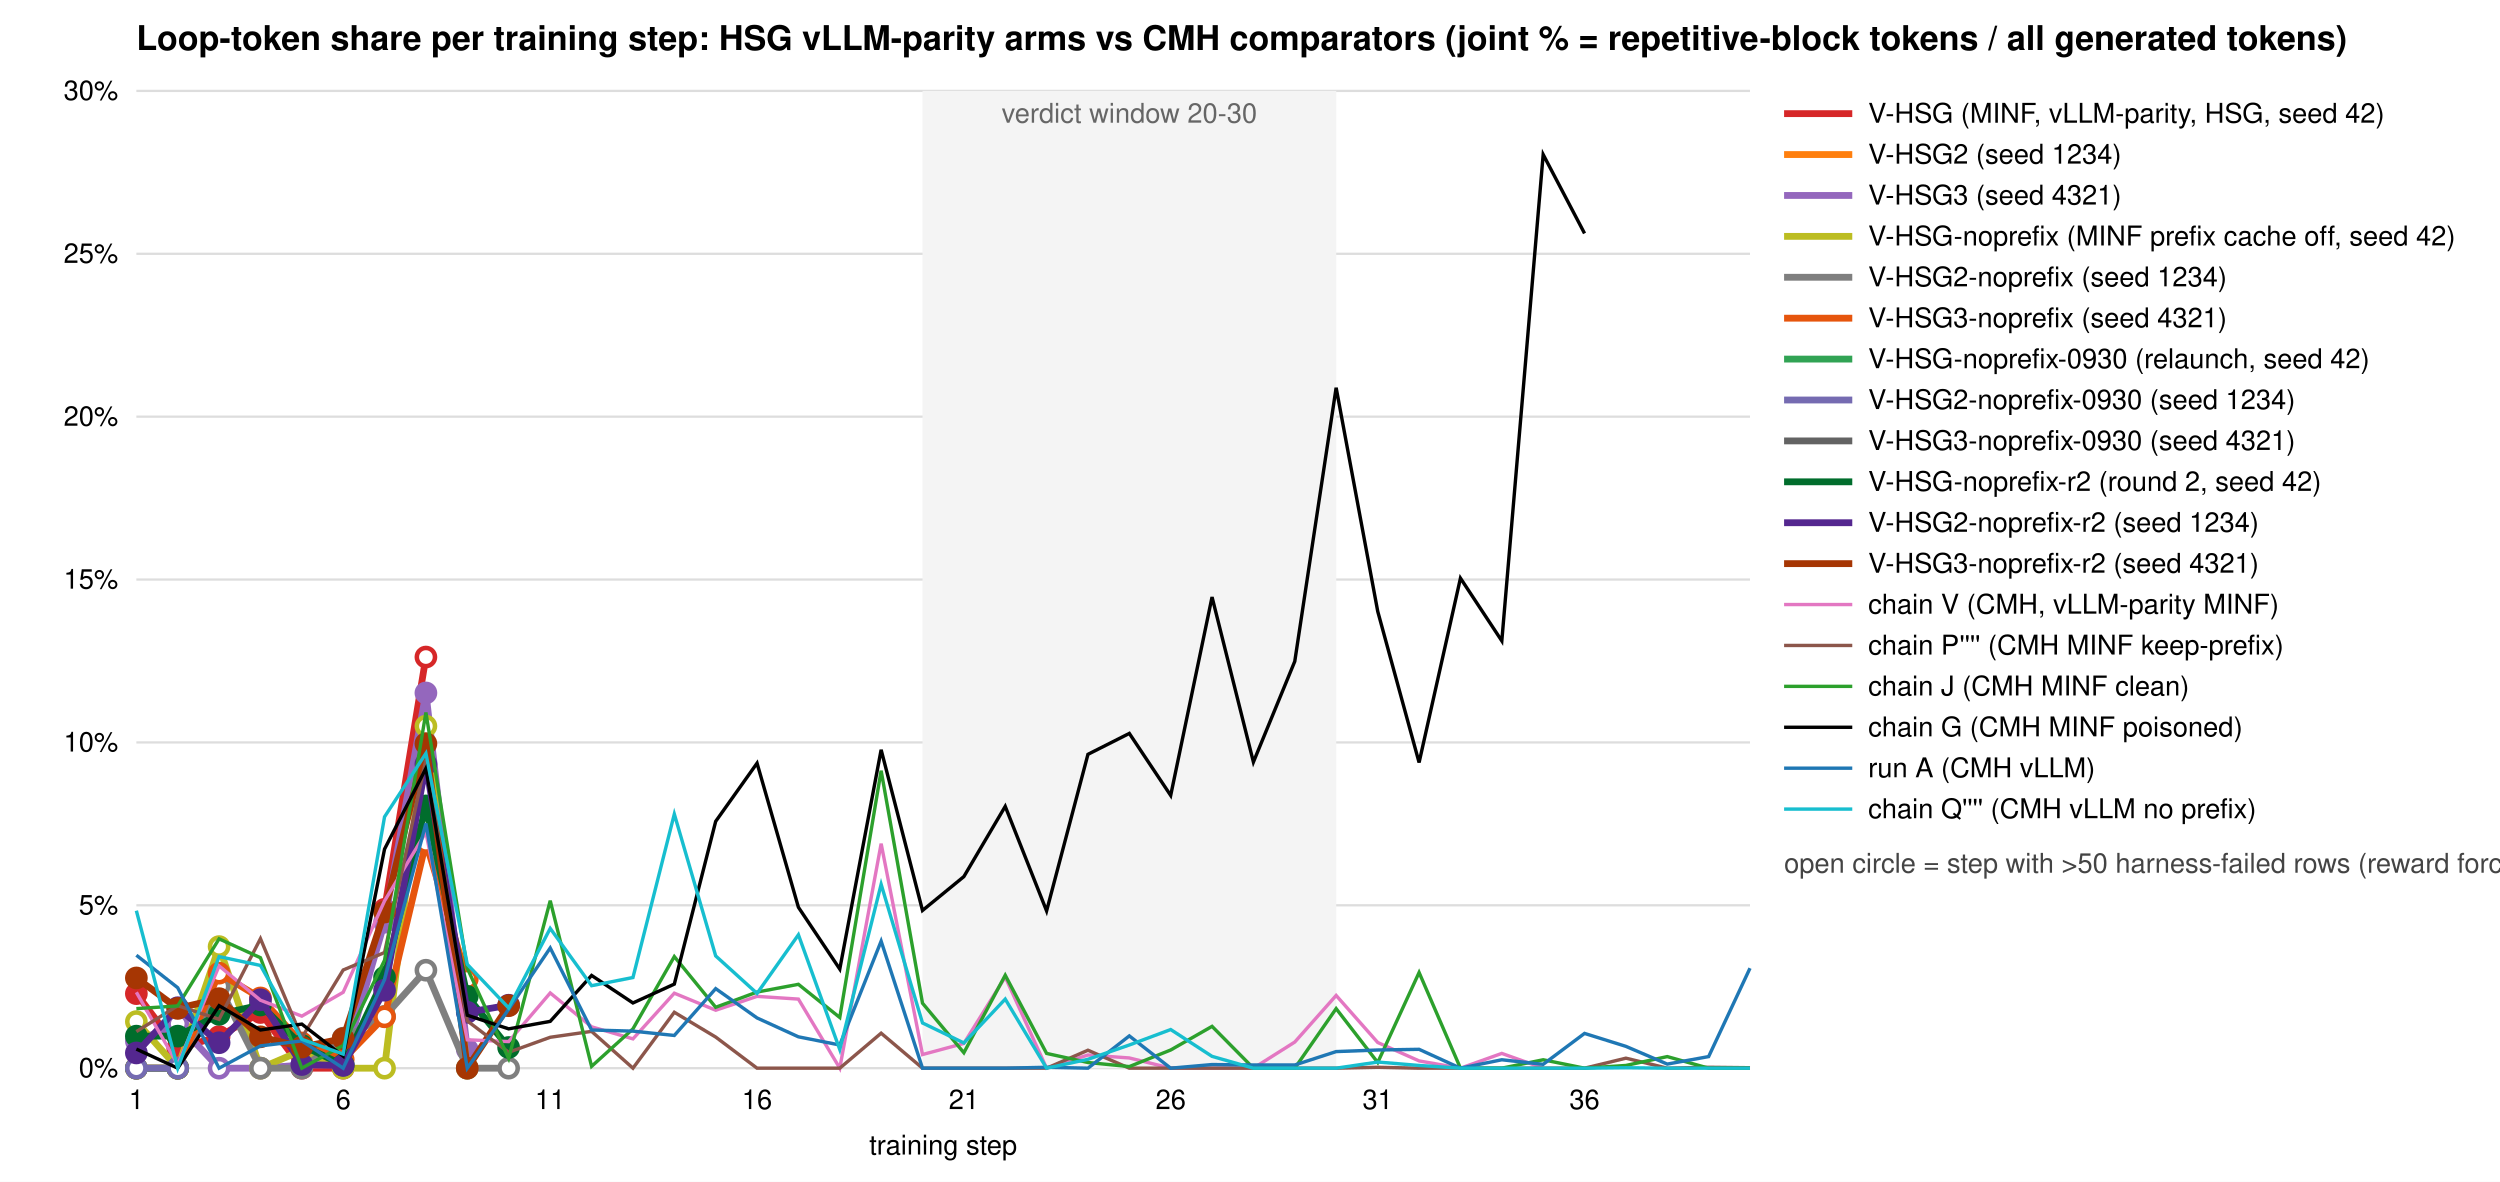
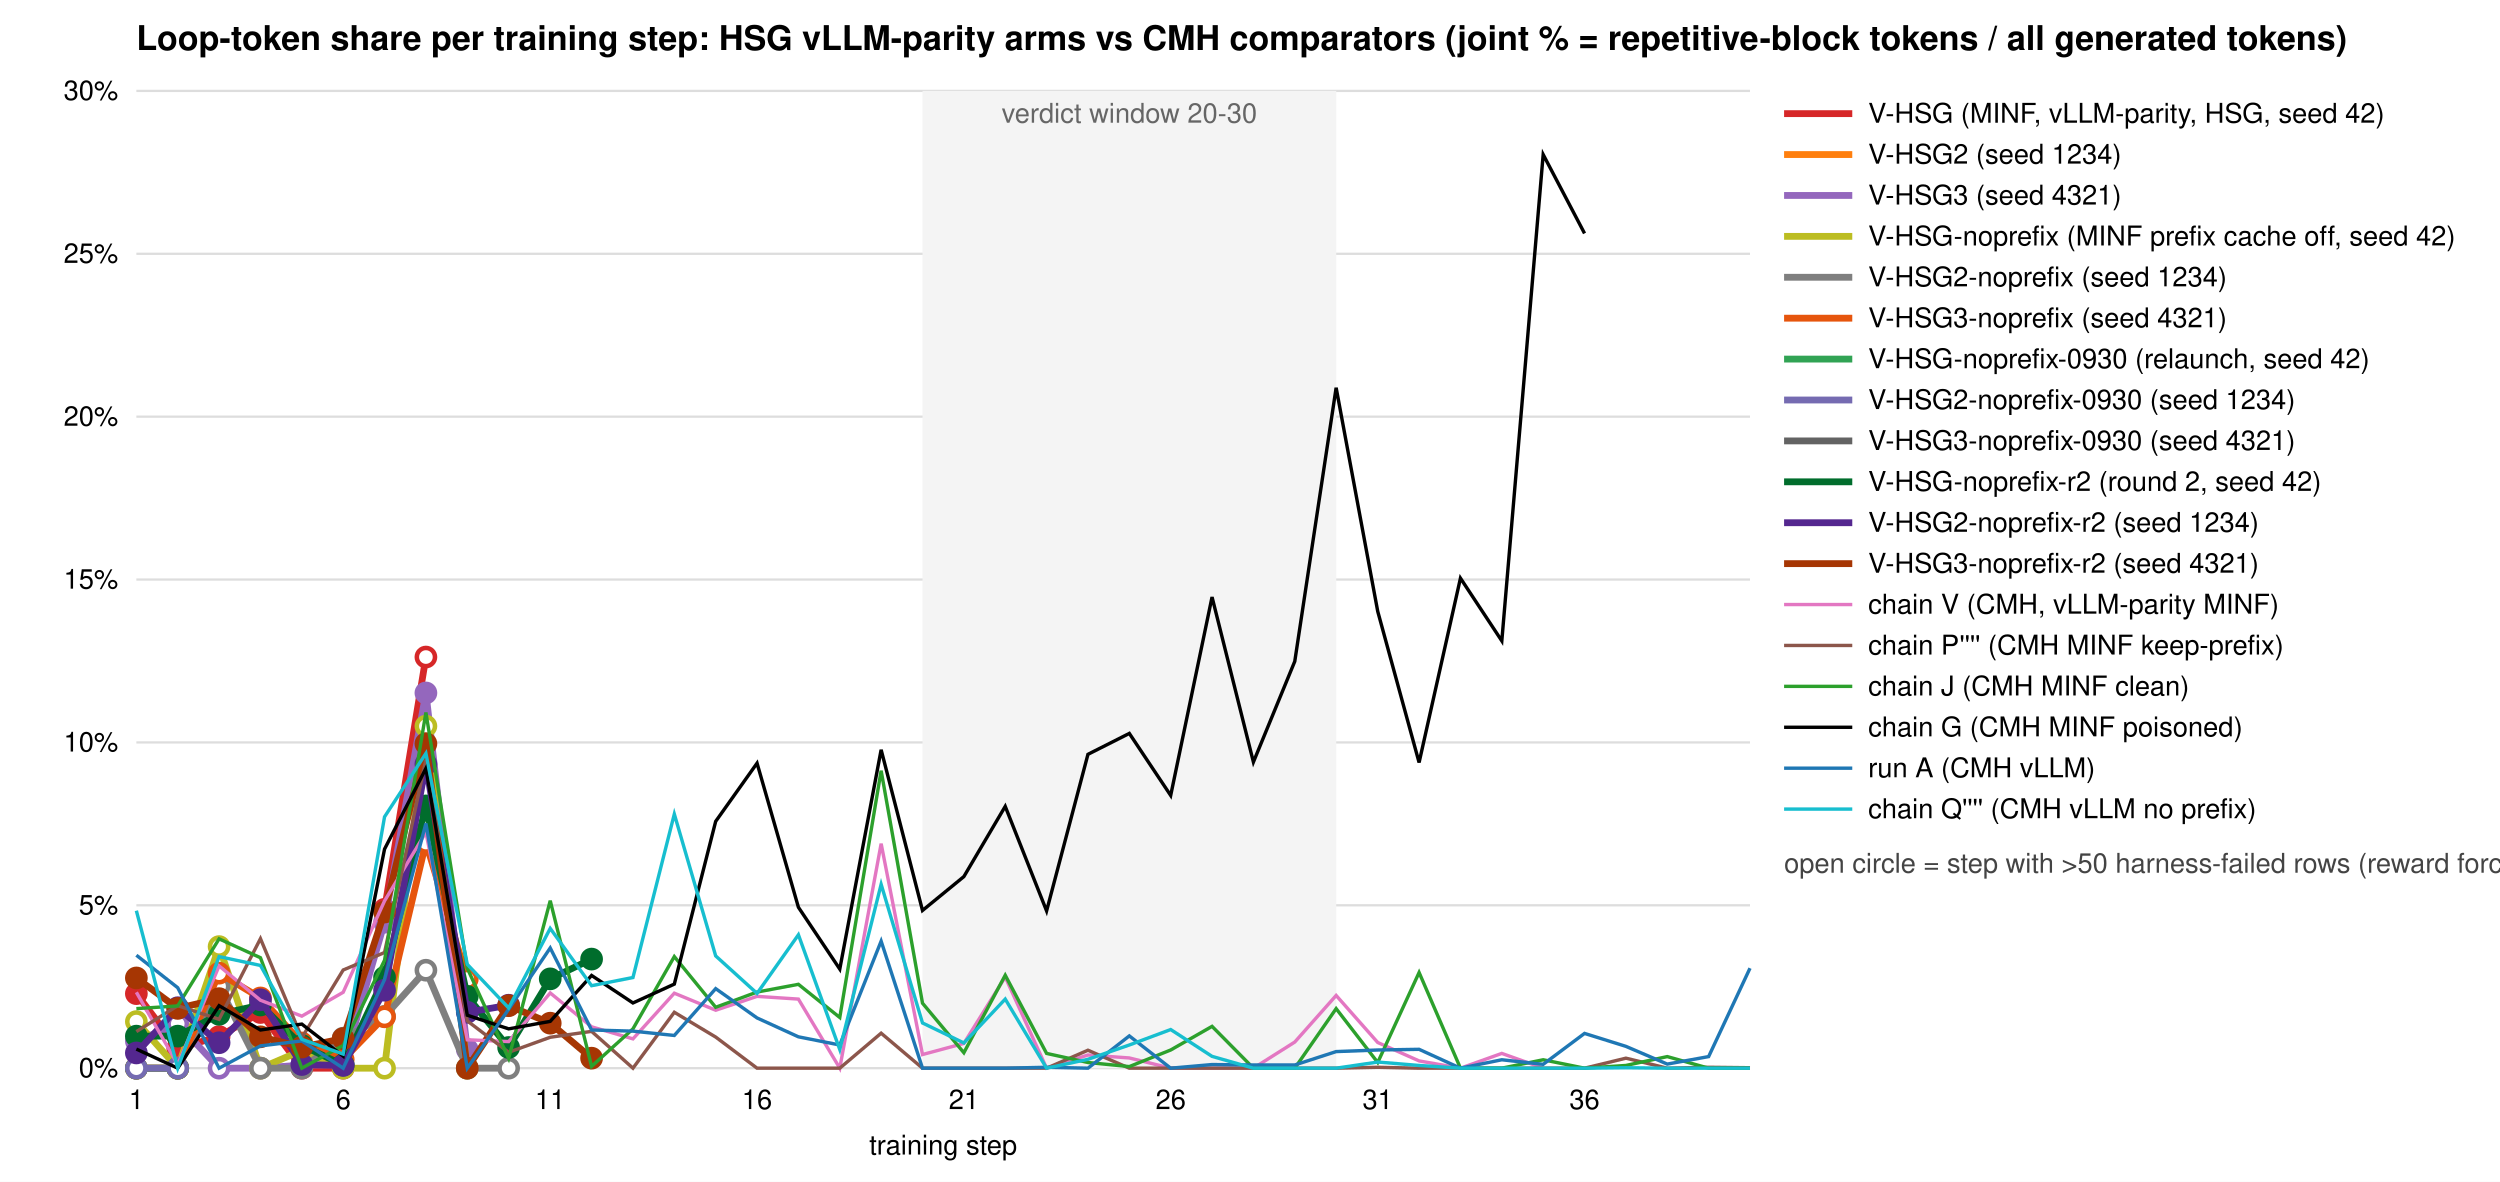
<svg xmlns="http://www.w3.org/2000/svg" width="1100" height="520" font-family="Helvetica,Arial" font-size="12">
  <rect width="1100" height="520" fill="white" />
  <text x="60" y="22" font-size="15" font-weight="bold">Loop-token share per training step: HSG vLLM-parity arms vs CMH comparators (joint % = repetitive-block tokens / all generated tokens)</text>
  <line x1="60" y1="470.0" x2="770" y2="470.0" stroke="#ddd" />
  <text x="52" y="474.0" text-anchor="end">0%</text>
  <line x1="60" y1="398.333" x2="770" y2="398.333" stroke="#ddd" />
  <text x="52" y="402.333" text-anchor="end">5%</text>
  <line x1="60" y1="326.667" x2="770" y2="326.667" stroke="#ddd" />
  <text x="52" y="330.667" text-anchor="end">10%</text>
  <line x1="60" y1="255.0" x2="770" y2="255.0" stroke="#ddd" />
  <text x="52" y="259.0" text-anchor="end">15%</text>
  <line x1="60" y1="183.333" x2="770" y2="183.333" stroke="#ddd" />
  <text x="52" y="187.333" text-anchor="end">20%</text>
  <line x1="60" y1="111.667" x2="770" y2="111.667" stroke="#ddd" />
  <text x="52" y="115.667" text-anchor="end">25%</text>
  <line x1="60" y1="40.0" x2="770" y2="40.0" stroke="#ddd" />
  <text x="52" y="44.0" text-anchor="end">30%</text>
  <text x="60.0" y="488" text-anchor="middle">1</text>
  <text x="151.026" y="488" text-anchor="middle">6</text>
  <text x="242.051" y="488" text-anchor="middle">11</text>
  <text x="333.077" y="488" text-anchor="middle">16</text>
  <text x="424.103" y="488" text-anchor="middle">21</text>
  <text x="515.128" y="488" text-anchor="middle">26</text>
  <text x="606.154" y="488" text-anchor="middle">31</text>
  <text x="697.179" y="488" text-anchor="middle">36</text>
  <text x="415.0" y="508" text-anchor="middle">training step</text>
  <rect x="405.897" y="40" width="182.051" height="430" fill="#f4f4f4" />
  <text x="496.923" y="54" text-anchor="middle" fill="#666">verdict window 20-30</text>
  <polyline fill="none" stroke="#d62728" stroke-width="3" points="60.0,437.2 78.2,461.2 96.4,456.1 114.6,445.5 132.8,470.0 151.0,470.0 169.2,400.1 187.4,289.1" />
  <circle cx="60.0" cy="437.2" r="4" fill="#d62728" stroke="#d62728" stroke-width="2" />
  <circle cx="78.2" cy="461.2" r="4" fill="#d62728" stroke="#d62728" stroke-width="2" />
  <circle cx="96.4" cy="456.1" r="4" fill="#d62728" stroke="#d62728" stroke-width="2" />
  <circle cx="114.6" cy="445.5" r="4" fill="#d62728" stroke="#d62728" stroke-width="2" />
  <circle cx="132.8" cy="470.0" r="4" fill="white" stroke="#d62728" stroke-width="2" />
  <circle cx="151.0" cy="470.0" r="4" fill="white" stroke="#d62728" stroke-width="2" />
  <circle cx="169.2" cy="400.1" r="4" fill="white" stroke="#d62728" stroke-width="2" />
  <circle cx="187.4" cy="289.1" r="4" fill="white" stroke="#d62728" stroke-width="2" />
  <line x1="785" y1="50" x2="815" y2="50" stroke="#d62728" stroke-width="3" />
  <text x="822" y="54">V-HSG (MINF, vLLM-parity, HSG, seed 42)</text>
  <polyline fill="none" stroke="#ff7f0e" stroke-width="3" points="60.0,470.0 78.2,470.0" />
  <circle cx="60.0" cy="470.0" r="4" fill="white" stroke="#ff7f0e" stroke-width="2" />
  <circle cx="78.2" cy="470.0" r="4" fill="white" stroke="#ff7f0e" stroke-width="2" />
  <line x1="785" y1="68" x2="815" y2="68" stroke="#ff7f0e" stroke-width="3" />
  <text x="822" y="72">V-HSG2 (seed 1234)</text>
  <polyline fill="none" stroke="#9467bd" stroke-width="3" points="60.0,458.1 78.2,450.5 96.4,470.0 114.6,470.0 132.8,468.6 151.0,468.5 169.2,405.8 187.4,304.9 205.6,461.8" />
  <circle cx="60.0" cy="458.1" r="4" fill="white" stroke="#9467bd" stroke-width="2" />
  <circle cx="78.2" cy="450.5" r="4" fill="white" stroke="#9467bd" stroke-width="2" />
  <circle cx="96.4" cy="470.0" r="4" fill="white" stroke="#9467bd" stroke-width="2" />
  <circle cx="114.6" cy="470.0" r="4" fill="white" stroke="#9467bd" stroke-width="2" />
  <circle cx="132.8" cy="468.6" r="4" fill="white" stroke="#9467bd" stroke-width="2" />
  <circle cx="151.0" cy="468.5" r="4" fill="white" stroke="#9467bd" stroke-width="2" />
  <circle cx="169.2" cy="405.8" r="4" fill="#9467bd" stroke="#9467bd" stroke-width="2" />
  <circle cx="187.4" cy="304.9" r="4" fill="#9467bd" stroke="#9467bd" stroke-width="2" />
  <circle cx="205.6" cy="461.8" r="4" fill="#9467bd" stroke="#9467bd" stroke-width="2" />
  <line x1="785" y1="86" x2="815" y2="86" stroke="#9467bd" stroke-width="3" />
  <text x="822" y="90">V-HSG3 (seed 4321)</text>
  <polyline fill="none" stroke="#bcbd22" stroke-width="3" points="60.0,449.5 78.2,470.0 96.4,416.5 114.6,470.0 132.8,462.2 151.0,470.0 169.2,470.0 187.4,319.5 205.6,470.0" />
  <circle cx="60.0" cy="449.5" r="4" fill="white" stroke="#bcbd22" stroke-width="2" />
  <circle cx="78.2" cy="470.0" r="4" fill="#bcbd22" stroke="#bcbd22" stroke-width="2" />
  <circle cx="96.4" cy="416.5" r="4" fill="white" stroke="#bcbd22" stroke-width="2" />
  <circle cx="114.6" cy="470.0" r="4" fill="white" stroke="#bcbd22" stroke-width="2" />
  <circle cx="132.8" cy="462.2" r="4" fill="white" stroke="#bcbd22" stroke-width="2" />
  <circle cx="151.0" cy="470.0" r="4" fill="white" stroke="#bcbd22" stroke-width="2" />
  <circle cx="169.2" cy="470.0" r="4" fill="white" stroke="#bcbd22" stroke-width="2" />
  <circle cx="187.4" cy="319.5" r="4" fill="white" stroke="#bcbd22" stroke-width="2" />
  <circle cx="205.6" cy="470.0" r="4" fill="white" stroke="#bcbd22" stroke-width="2" />
  <line x1="785" y1="104" x2="815" y2="104" stroke="#bcbd22" stroke-width="3" />
  <text x="822" y="108">V-HSG-noprefix (MINF prefix cache off, seed 42)</text>
  <polyline fill="none" stroke="#7f7f7f" stroke-width="3" points="60.0,470.0 78.2,470.0 96.4,434.0 114.6,470.0 132.8,470.0 151.0,456.8 169.2,447.2 187.4,426.9 205.6,470.0 223.8,470.0" />
  <circle cx="60.0" cy="470.0" r="4" fill="white" stroke="#7f7f7f" stroke-width="2" />
  <circle cx="78.2" cy="470.0" r="4" fill="white" stroke="#7f7f7f" stroke-width="2" />
  <circle cx="96.4" cy="434.0" r="4" fill="white" stroke="#7f7f7f" stroke-width="2" />
  <circle cx="114.6" cy="470.0" r="4" fill="white" stroke="#7f7f7f" stroke-width="2" />
  <circle cx="132.8" cy="470.0" r="4" fill="white" stroke="#7f7f7f" stroke-width="2" />
  <circle cx="151.0" cy="456.8" r="4" fill="white" stroke="#7f7f7f" stroke-width="2" />
  <circle cx="169.2" cy="447.2" r="4" fill="white" stroke="#7f7f7f" stroke-width="2" />
  <circle cx="187.4" cy="426.9" r="4" fill="white" stroke="#7f7f7f" stroke-width="2" />
  <circle cx="205.6" cy="470.0" r="4" fill="white" stroke="#7f7f7f" stroke-width="2" />
  <circle cx="223.8" cy="470.0" r="4" fill="white" stroke="#7f7f7f" stroke-width="2" />
  <line x1="785" y1="122" x2="815" y2="122" stroke="#7f7f7f" stroke-width="3" />
  <text x="822" y="126">V-HSG2-noprefix (seed 1234)</text>
  <polyline fill="none" stroke="#e6550d" stroke-width="3" points="60.0,470.0 78.2,470.0 96.4,428.2 114.6,439.1 132.8,458.9 151.0,466.2 169.2,447.4 187.4,370.7 205.6,430.8" />
  <circle cx="60.0" cy="470.0" r="4" fill="white" stroke="#e6550d" stroke-width="2" />
  <circle cx="78.2" cy="470.0" r="4" fill="white" stroke="#e6550d" stroke-width="2" />
  <circle cx="96.4" cy="428.2" r="4" fill="white" stroke="#e6550d" stroke-width="2" />
  <circle cx="114.6" cy="439.1" r="4" fill="white" stroke="#e6550d" stroke-width="2" />
  <circle cx="132.8" cy="458.9" r="4" fill="white" stroke="#e6550d" stroke-width="2" />
  <circle cx="151.0" cy="466.2" r="4" fill="#e6550d" stroke="#e6550d" stroke-width="2" />
  <circle cx="169.2" cy="447.4" r="4" fill="white" stroke="#e6550d" stroke-width="2" />
  <circle cx="187.4" cy="370.7" r="4" fill="white" stroke="#e6550d" stroke-width="2" />
  <circle cx="205.6" cy="430.8" r="4" fill="white" stroke="#e6550d" stroke-width="2" />
  <line x1="785" y1="140" x2="815" y2="140" stroke="#e6550d" stroke-width="3" />
  <text x="822" y="144">V-HSG3-noprefix (seed 4321)</text>
  <polyline fill="none" stroke="#31a354" stroke-width="3" points="60.0,470.0 78.2,470.0" />
  <circle cx="60.0" cy="470.0" r="4" fill="white" stroke="#31a354" stroke-width="2" />
  <circle cx="78.2" cy="470.0" r="4" fill="white" stroke="#31a354" stroke-width="2" />
  <line x1="785" y1="158" x2="815" y2="158" stroke="#31a354" stroke-width="3" />
  <text x="822" y="162">V-HSG-noprefix-0930 (relaunch, seed 42)</text>
  <polyline fill="none" stroke="#756bb1" stroke-width="3" points="60.0,470.0 78.2,470.0" />
  <circle cx="60.0" cy="470.0" r="4" fill="white" stroke="#756bb1" stroke-width="2" />
  <circle cx="78.2" cy="470.0" r="4" fill="white" stroke="#756bb1" stroke-width="2" />
  <line x1="785" y1="176" x2="815" y2="176" stroke="#756bb1" stroke-width="3" />
  <text x="822" y="180">V-HSG2-noprefix-0930 (seed 1234)</text>
  <line x1="785" y1="194" x2="815" y2="194" stroke="#636363" stroke-width="3" />
  <text x="822" y="198">V-HSG3-noprefix-0930 (seed 4321)</text>
-   <polyline fill="none" stroke="#006d2c" stroke-width="3" points="60.0,455.9 78.2,455.9 96.4,446.3 114.6,442.2 132.8,460.0 151.0,468.6 169.2,430.0 187.4,354.6 205.6,438.4 223.8,460.9" />
+   <polyline fill="none" stroke="#006d2c" stroke-width="3" points="60.0,455.9 78.2,455.9 96.4,446.3 114.6,442.2 132.8,460.0 151.0,468.6 169.2,430.0 187.4,354.6 205.6,438.4 223.8,460.9 242.1,430.7 260.3,422.0" />
  <circle cx="60.0" cy="455.9" r="4" fill="#006d2c" stroke="#006d2c" stroke-width="2" />
  <circle cx="78.2" cy="455.9" r="4" fill="#006d2c" stroke="#006d2c" stroke-width="2" />
  <circle cx="96.4" cy="446.3" r="4" fill="#006d2c" stroke="#006d2c" stroke-width="2" />
  <circle cx="114.6" cy="442.2" r="4" fill="#006d2c" stroke="#006d2c" stroke-width="2" />
  <circle cx="132.8" cy="460.0" r="4" fill="#006d2c" stroke="#006d2c" stroke-width="2" />
  <circle cx="151.0" cy="468.6" r="4" fill="#006d2c" stroke="#006d2c" stroke-width="2" />
  <circle cx="169.2" cy="430.0" r="4" fill="#006d2c" stroke="#006d2c" stroke-width="2" />
  <circle cx="187.4" cy="354.6" r="4" fill="#006d2c" stroke="#006d2c" stroke-width="2" />
  <circle cx="205.6" cy="438.4" r="4" fill="#006d2c" stroke="#006d2c" stroke-width="2" />
  <circle cx="223.8" cy="460.9" r="4" fill="#006d2c" stroke="#006d2c" stroke-width="2" />
+   <circle cx="242.1" cy="430.7" r="4" fill="#006d2c" stroke="#006d2c" stroke-width="2" />
+   <circle cx="260.3" cy="422.0" r="4" fill="#006d2c" stroke="#006d2c" stroke-width="2" />
  <line x1="785" y1="212" x2="815" y2="212" stroke="#006d2c" stroke-width="3" />
  <text x="822" y="216">V-HSG-noprefix-r2 (round 2, seed 42)</text>
  <polyline fill="none" stroke="#54278f" stroke-width="3" points="60.0,463.3 78.2,443.4 96.4,458.8 114.6,439.9 132.8,468.4 151.0,468.8 169.2,435.7 187.4,336.2 205.6,445.4 223.8,442.3" />
  <circle cx="60.0" cy="463.3" r="4" fill="#54278f" stroke="#54278f" stroke-width="2" />
  <circle cx="78.2" cy="443.4" r="4" fill="#54278f" stroke="#54278f" stroke-width="2" />
  <circle cx="96.4" cy="458.8" r="4" fill="#54278f" stroke="#54278f" stroke-width="2" />
  <circle cx="114.6" cy="439.9" r="4" fill="#54278f" stroke="#54278f" stroke-width="2" />
  <circle cx="132.8" cy="468.4" r="4" fill="#54278f" stroke="#54278f" stroke-width="2" />
  <circle cx="151.0" cy="468.8" r="4" fill="#54278f" stroke="#54278f" stroke-width="2" />
  <circle cx="169.2" cy="435.7" r="4" fill="#54278f" stroke="#54278f" stroke-width="2" />
  <circle cx="187.4" cy="336.2" r="4" fill="#54278f" stroke="#54278f" stroke-width="2" />
  <circle cx="205.6" cy="445.4" r="4" fill="#54278f" stroke="#54278f" stroke-width="2" />
  <circle cx="223.8" cy="442.3" r="4" fill="#54278f" stroke="#54278f" stroke-width="2" />
  <line x1="785" y1="230" x2="815" y2="230" stroke="#54278f" stroke-width="3" />
  <text x="822" y="234">V-HSG2-noprefix-r2 (seed 1234)</text>
-   <polyline fill="none" stroke="#a63603" stroke-width="3" points="60.0,430.3 78.2,443.7 96.4,439.4 114.6,456.2 132.8,460.7 151.0,457.0 169.2,401.3 187.4,327.2 205.6,470.0 223.8,442.5" />
+   <polyline fill="none" stroke="#a63603" stroke-width="3" points="60.0,430.3 78.2,443.7 96.4,439.4 114.6,456.2 132.8,460.7 151.0,457.0 169.2,401.3 187.4,327.2 205.6,470.0 223.8,442.5 242.1,450.2 260.3,465.6" />
  <circle cx="60.0" cy="430.3" r="4" fill="#a63603" stroke="#a63603" stroke-width="2" />
  <circle cx="78.2" cy="443.7" r="4" fill="#a63603" stroke="#a63603" stroke-width="2" />
  <circle cx="96.4" cy="439.4" r="4" fill="#a63603" stroke="#a63603" stroke-width="2" />
  <circle cx="114.6" cy="456.2" r="4" fill="#a63603" stroke="#a63603" stroke-width="2" />
  <circle cx="132.8" cy="460.7" r="4" fill="#a63603" stroke="#a63603" stroke-width="2" />
  <circle cx="151.0" cy="457.0" r="4" fill="#a63603" stroke="#a63603" stroke-width="2" />
  <circle cx="169.2" cy="401.3" r="4" fill="#a63603" stroke="#a63603" stroke-width="2" />
  <circle cx="187.4" cy="327.2" r="4" fill="#a63603" stroke="#a63603" stroke-width="2" />
  <circle cx="205.6" cy="470.0" r="4" fill="#a63603" stroke="#a63603" stroke-width="2" />
  <circle cx="223.8" cy="442.5" r="4" fill="#a63603" stroke="#a63603" stroke-width="2" />
+   <circle cx="242.1" cy="450.2" r="4" fill="#a63603" stroke="#a63603" stroke-width="2" />
+   <circle cx="260.3" cy="465.6" r="4" fill="#a63603" stroke="#a63603" stroke-width="2" />
  <line x1="785" y1="248" x2="815" y2="248" stroke="#a63603" stroke-width="3" />
  <text x="822" y="252">V-HSG3-noprefix-r2 (seed 4321)</text>
  <polyline fill="none" stroke="#e377c2" stroke-width="1.5" points="60.0,436.6 78.2,468.4 96.4,425.0 114.6,440.1 132.8,447.1 151.0,436.6 169.2,396.4 187.4,366.2 205.6,457.5 223.8,458.3 242.1,436.9 260.3,451.8 278.5,457.1 296.7,437.0 314.9,444.5 333.1,438.4 351.3,439.6 369.5,470.0 387.7,371.2 405.9,464.0 424.1,459.1 442.3,429.9 460.5,470.0 478.7,464.2 496.9,465.5 515.1,470.0 533.3,470.0 551.5,470.0 569.7,458.5 587.9,438.0 606.2,458.7 624.4,466.8 642.6,470.0 660.8,463.5 679.0,470.0" />
  <line x1="785" y1="266" x2="815" y2="266" stroke="#e377c2" stroke-width="1.5" />
  <text x="822" y="270">chain V (CMH, vLLM-parity MINF)</text>
  <polyline fill="none" stroke="#8c564b" stroke-width="1.5" points="60.0,453.9 78.2,442.5 96.4,448.5 114.6,413.0 132.8,456.6 151.0,426.8 169.2,419.1 187.4,334.3 205.6,449.2 223.8,463.0 242.1,456.4 260.3,453.8 278.5,470.0 296.7,445.4 314.9,456.3 333.1,470.0 351.3,470.0 369.5,470.0 387.7,454.6 405.9,470.0 424.1,470.0 442.3,470.0 460.5,470.0 478.7,462.1 496.9,470.0 515.1,470.0 533.3,470.0 551.5,470.0 569.7,470.0 587.9,470.0 606.2,469.6 624.4,470.0 642.6,470.0 660.8,470.0 679.0,470.0 697.2,470.0 715.4,465.6 733.6,470.0 751.8,469.6 770.0,469.8" />
  <line x1="785" y1="284" x2="815" y2="284" stroke="#8c564b" stroke-width="1.5" />
  <text x="822" y="288">chain P'''' (CMH MINF keep-prefix)</text>
  <polyline fill="none" stroke="#2ca02c" stroke-width="1.5" points="60.0,443.8 78.2,442.6 96.4,413.1 114.6,421.4 132.8,470.0 151.0,460.0 169.2,422.5 187.4,313.5 205.6,426.0 223.8,465.7 242.1,396.3 260.3,469.2 278.5,452.7 296.7,420.9 314.9,443.2 333.1,436.5 351.3,433.1 369.5,447.7 387.7,339.1 405.9,441.4 424.1,463.2 442.3,429.1 460.5,463.5 478.7,467.5 496.9,469.3 515.1,462.0 533.3,451.6 551.5,470.0 569.7,470.0 587.9,443.8 606.2,467.5 624.4,427.9 642.6,470.0 660.8,470.0 679.0,466.3 697.2,470.0 715.4,468.8 733.6,464.9 751.8,470.0 770.0,470.0" />
  <line x1="785" y1="302" x2="815" y2="302" stroke="#2ca02c" stroke-width="1.5" />
  <text x="822" y="306">chain J (CMH MINF clean)</text>
  <polyline fill="none" stroke="#000000" stroke-width="1.5" points="60.0,461.6 78.2,470.0 96.4,442.5 114.6,453.2 132.8,450.6 151.0,464.7 169.2,373.6 187.4,338.1 205.6,446.7 223.8,452.7 242.1,449.4 260.3,429.2 278.5,441.3 296.7,433.0 314.9,361.4 333.1,335.8 351.3,399.2 369.5,426.4 387.7,329.9 405.9,400.6 424.1,385.7 442.3,354.8 460.5,400.8 478.7,331.9 496.9,322.7 515.1,350.0 533.3,262.7 551.5,335.3 569.7,291.0 587.9,170.6 606.2,269.0 624.4,335.5 642.6,254.4 660.8,282.0 679.0,68.0 697.2,102.7" />
  <line x1="785" y1="320" x2="815" y2="320" stroke="#000000" stroke-width="1.5" />
  <text x="822" y="324">chain G (CMH MINF poisoned)</text>
  <polyline fill="none" stroke="#1f77b4" stroke-width="1.5" points="60.0,420.3 78.2,434.6 96.4,470.0 114.6,460.2 132.8,458.0 151.0,470.0 169.2,431.0 187.4,362.3 205.6,470.0 223.8,444.1 242.1,417.1 260.3,453.2 278.5,453.7 296.7,455.6 314.9,435.0 333.1,447.9 351.3,456.2 369.5,459.8 387.7,414.1 405.9,470.0 424.1,470.0 442.3,470.0 460.5,469.6 478.7,470.0 496.9,455.8 515.1,470.0 533.3,468.4 551.5,468.6 569.7,468.6 587.9,462.7 606.2,462.0 624.4,461.7 642.6,470.0 660.8,466.3 679.0,468.3 697.2,454.7 715.4,460.4 733.6,468.2 751.8,464.9 770.0,426.0" />
  <line x1="785" y1="338" x2="815" y2="338" stroke="#1f77b4" stroke-width="1.5" />
  <text x="822" y="342">run A (CMH vLLM)</text>
  <polyline fill="none" stroke="#17becf" stroke-width="1.5" points="60.0,400.7 78.2,470.0 96.4,420.9 114.6,424.8 132.8,457.3 151.0,463.8 169.2,359.4 187.4,331.5 205.6,424.3 223.8,443.5 242.1,408.5 260.3,433.7 278.5,430.1 296.7,358.2 314.9,420.6 333.1,437.1 351.3,411.3 369.5,461.8 387.7,389.1 405.9,450.1 424.1,458.9 442.3,439.6 460.5,470.0 478.7,466.1 496.9,459.8 515.1,453.0 533.3,464.8 551.5,470.0 569.7,470.0 587.9,470.0 606.2,467.3 624.4,468.8 642.6,470.0 660.8,470.0 679.0,470.0 697.2,470.0 715.4,469.8 733.6,470.0 751.8,470.0 770.0,470.0" />
  <line x1="785" y1="356" x2="815" y2="356" stroke="#17becf" stroke-width="1.5" />
  <text x="822" y="360">chain Q'''' (CMH vLLM no prefix)</text>
  <text x="785" y="384" fill="#444">open circle = step with &gt;50 harness-failed rows (reward forced 0)</text>
</svg>
